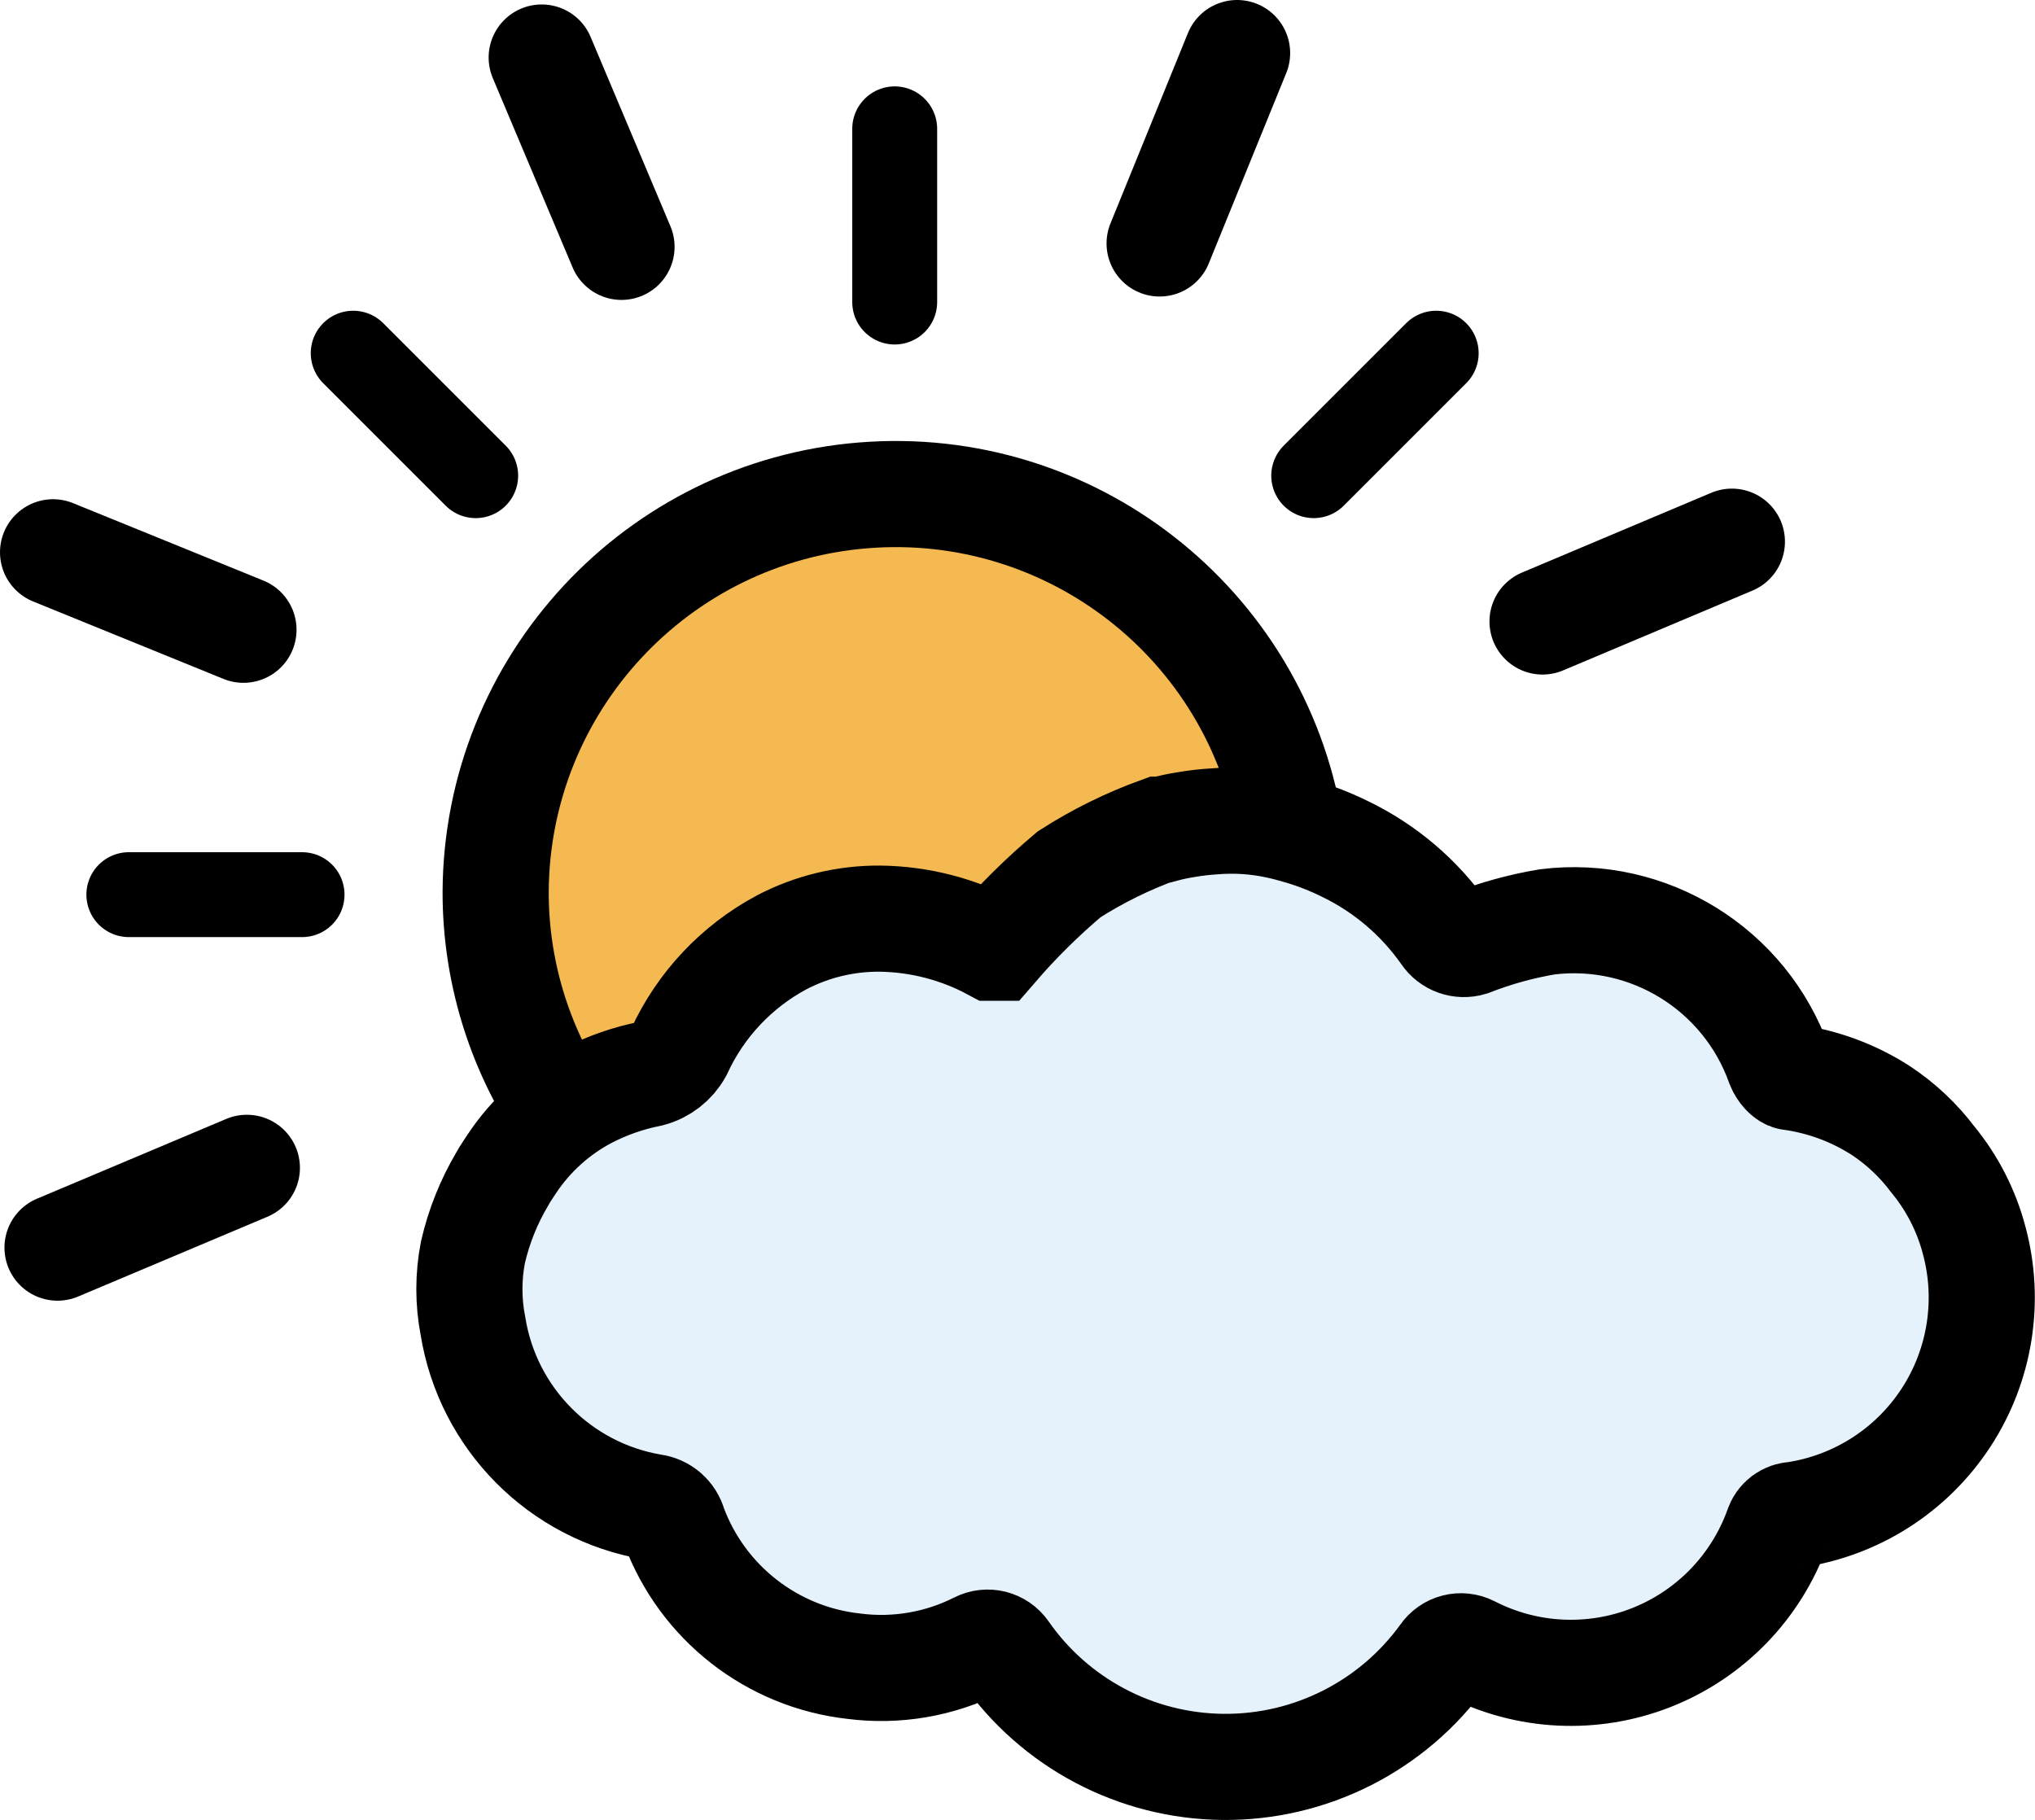
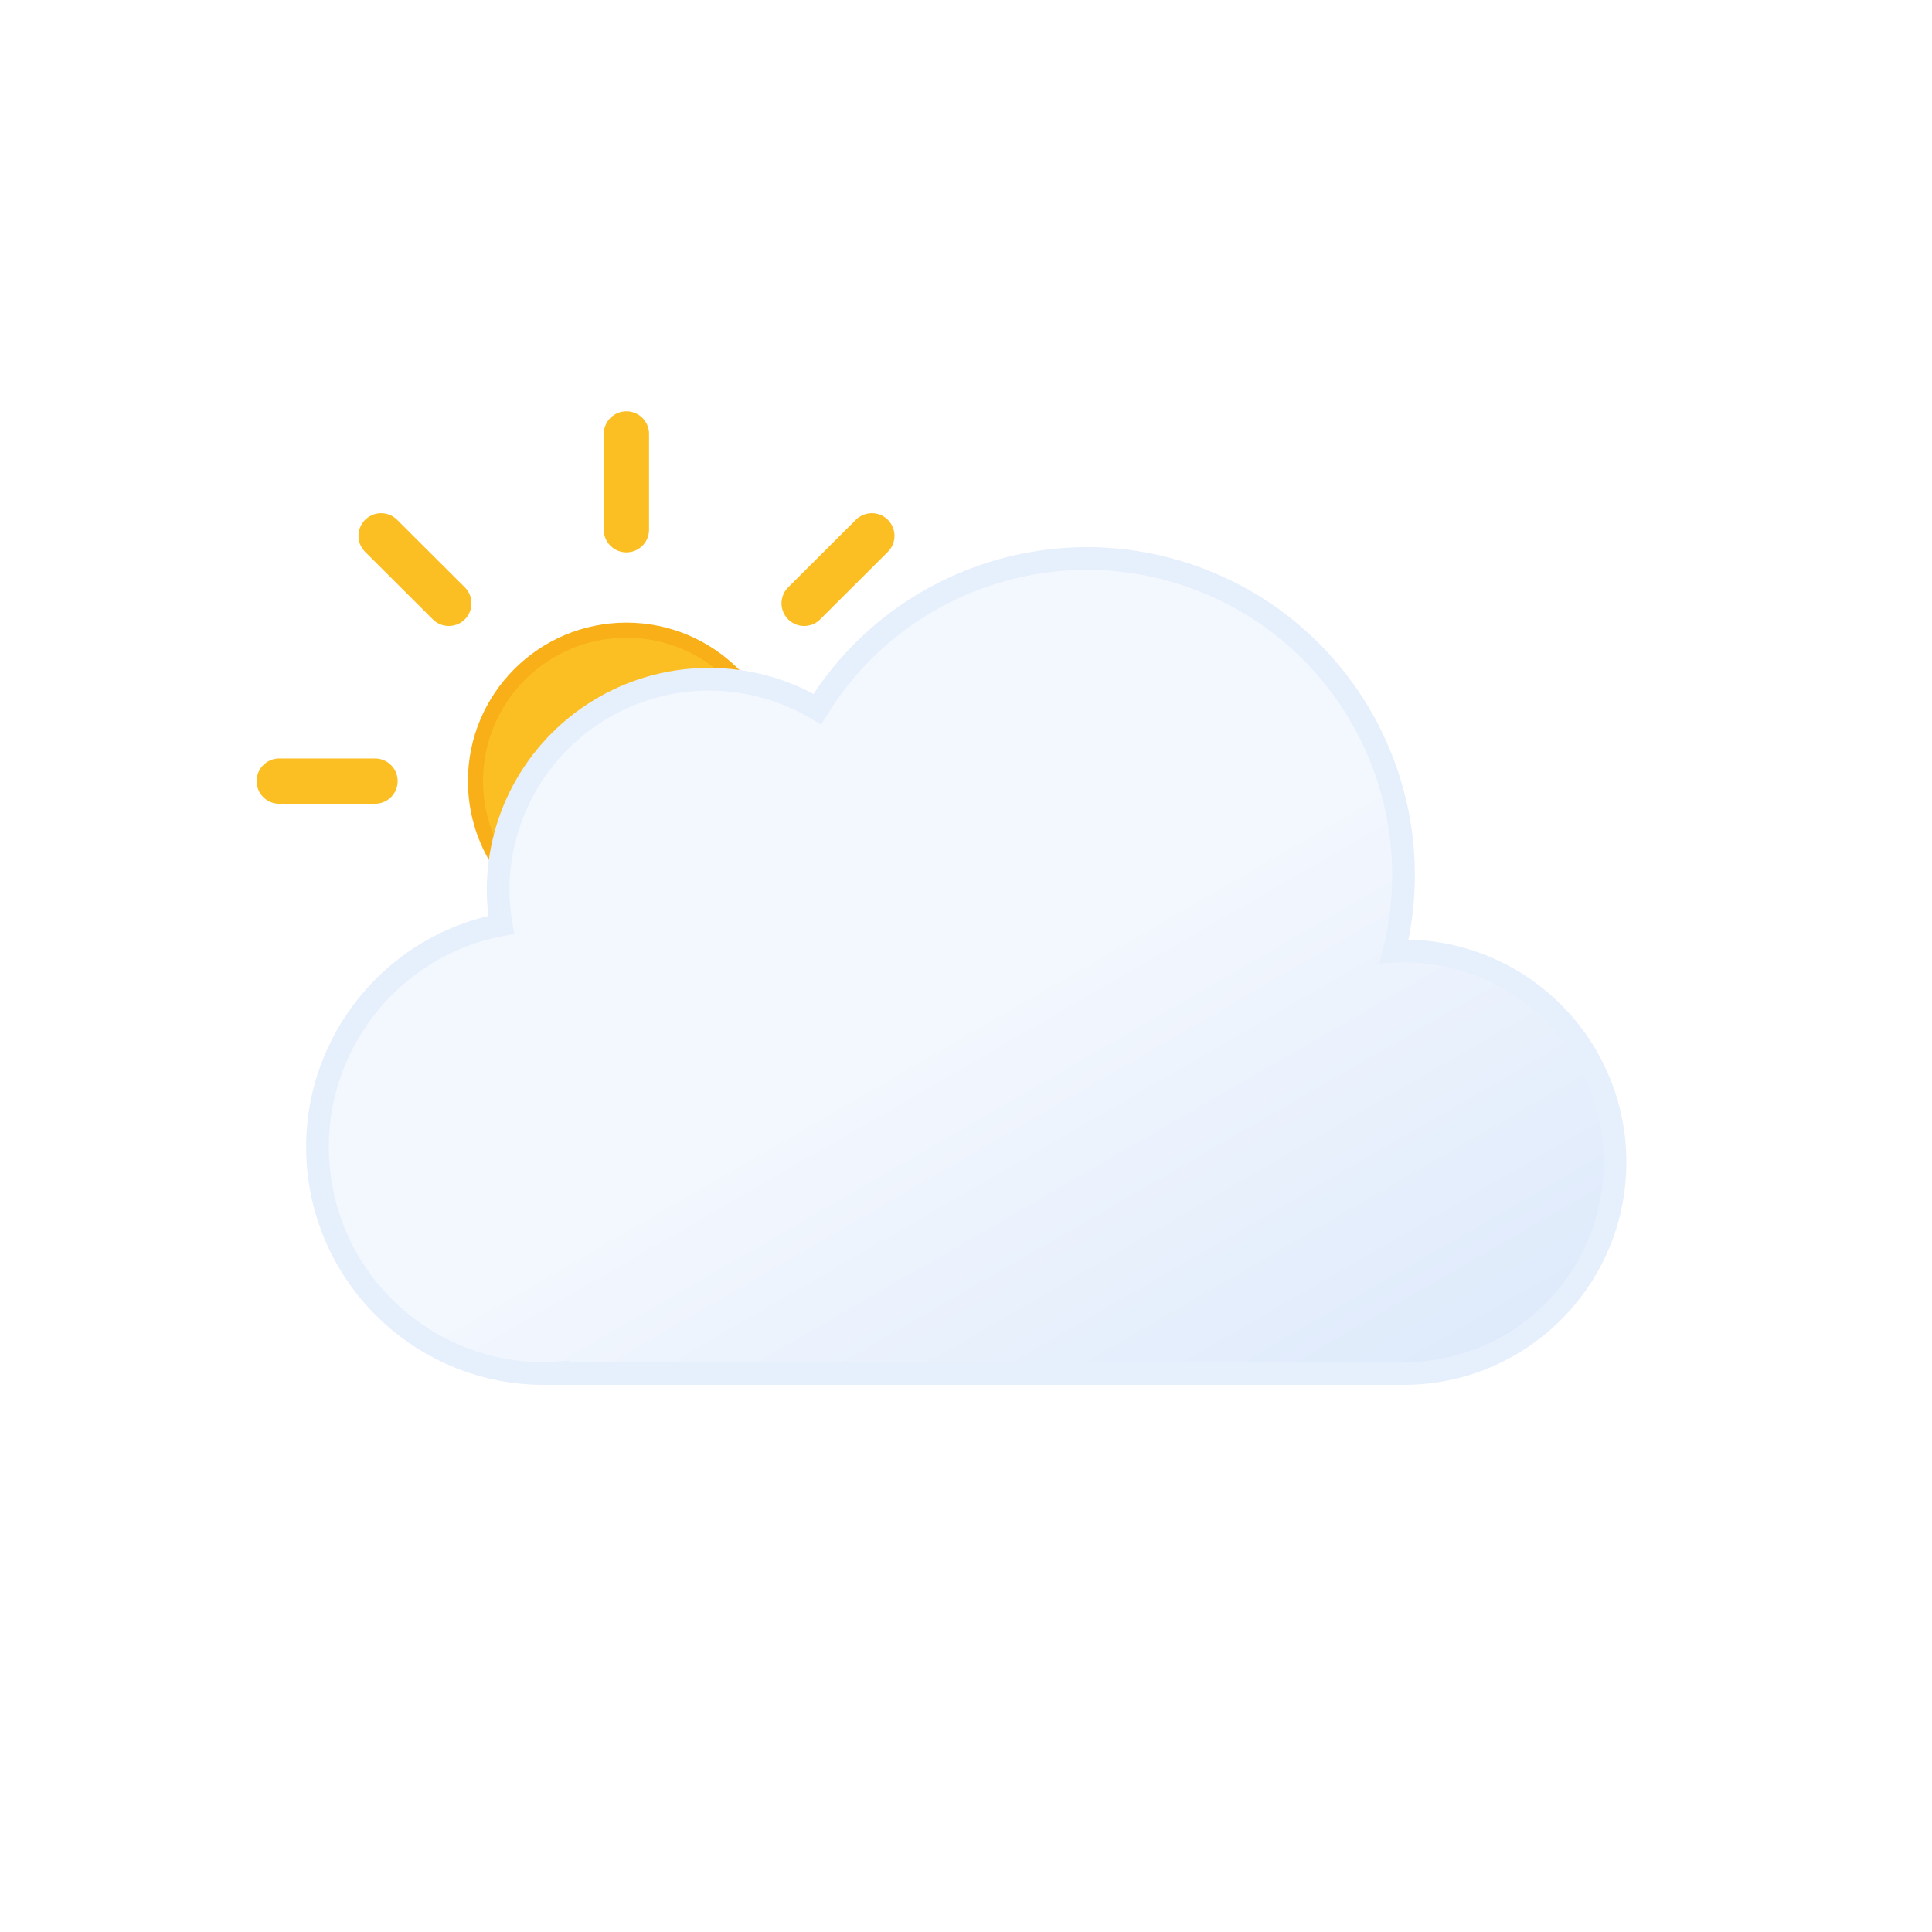
- <svg xmlns="http://www.w3.org/2000/svg" viewBox="0 0 95.87 85.74">
+ <svg xmlns="http://www.w3.org/2000/svg" xmlns:xlink="http://www.w3.org/1999/xlink" viewBox="0 0 512 512">
  <defs>
-     <style>.cls-1{fill:#f5b952;}.cls-2{fill:#e5f1fb;}.cls-3,.cls-4,.cls-5{fill:none;stroke:#000;stroke-miterlimit:10;}.cls-3,.cls-5{stroke-width:5px;}.cls-4,.cls-5{stroke-linecap:round;}.cls-4{stroke-width:4px;}</style>
+     <linearGradient id="a" x1="99.45" y1="30.68" x2="232.64" y2="261.37" gradientUnits="userSpaceOnUse">
+       <stop offset="0" stop-color="#f3f7fe" />
+       <stop offset="0.45" stop-color="#f3f7fe" />
+       <stop offset="1" stop-color="#deeafb" />
+     </linearGradient>
+     <linearGradient id="b" x1="78" y1="63.35" x2="118" y2="132.65" gradientUnits="userSpaceOnUse">
+       <stop offset="0" stop-color="#fbbf24" />
+       <stop offset="0.45" stop-color="#fbbf24" />
+       <stop offset="1" stop-color="#f59e0b" />
+     </linearGradient>
+     <symbol id="d" viewBox="0 0 196 196">
+       <circle cx="98" cy="98" r="40" stroke="#f8af18" stroke-miterlimit="10" stroke-width="4" fill="url(#b)" />
+       <path d="M98,31.38V6m0,184V164.62M145.11,50.89,163.05,33M33,163.05l17.94-17.94m0-94.22L33,33m130.1,130.1-17.94-17.94M6,98H31.38M190,98H164.62" fill="none" stroke="#fbbf24" stroke-linecap="round" stroke-miterlimit="10" stroke-width="12">
+         <animateTransform attributeName="transform" additive="sum" type="rotate" values="0 98 98; 45 98 98" dur="6s" repeatCount="indefinite" />
+       </path>
+     </symbol>
+     <symbol id="e" viewBox="0 0 350 222">
+       <path d="M291,107c-.85,0-1.68.09-2.53.13A83.9,83.9,0,0,0,135.6,42.92,55.91,55.91,0,0,0,51,91a56.56,56.56,0,0,0,.8,9.08A60,60,0,0,0,63,219c1.35,0,2.67-.11,4-.2v.2H291a56,56,0,0,0,0-112Z" stroke="#e6effc" stroke-miterlimit="10" stroke-width="6" fill="url(#a)" />
+     </symbol>
+     <symbol id="c" viewBox="0 0 363 258">
+       <use width="196" height="196" xlink:href="#d" />
+       <use width="350" height="222" transform="translate(13 36)" xlink:href="#e" />
+     </symbol>
  </defs>
-   <g id="Layer_2" data-name="Layer 2">
-     <g id="Layer_1-2" data-name="Layer 1">
-       <path class="cls-1" d="M59.92,37.6c-.07,1.53-11.49,2.68-23.87,8.17C26.6,50,23.24,53,23.24,42.66A18.73,18.73,0,0,1,42,23.94C52.31,23.94,60.31,29.3,59.92,37.6Z" />
-       <path class="cls-2" d="M93,58.42a10,10,0,0,0-1.94-3.79,9.9,9.9,0,0,0-2.47-2.32,10.51,10.51,0,0,0-4.21-1.56c-.21,0-.47-.33-.56-.56A10.27,10.27,0,0,0,72.9,43.43a18.22,18.22,0,0,0-3.62,1A1.08,1.08,0,0,1,68.07,44a12.23,12.23,0,0,0-4.7-4,13.15,13.15,0,0,0-2.09-.82c-.37-.11-.74-.21-1.12-.29a10.24,10.24,0,0,0-3-.19,12.17,12.17,0,0,0-1.22.14,10.62,10.62,0,0,0-1.18.25l-.13,0a21.36,21.36,0,0,0-4.26,2.1,30.81,30.81,0,0,0-3.5,3.46l-.1,0a11.55,11.55,0,0,0-5.29-1.37,9.84,9.84,0,0,0-4.66,1.12A11.06,11.06,0,0,0,32,49.52a2.22,2.22,0,0,1-1.38,1.07,11.2,11.2,0,0,0-2.89,1,9.68,9.68,0,0,0-3.63,3.26c-.14.22-.3.44-.43.68A12.12,12.12,0,0,0,22.28,59a9.1,9.1,0,0,0,0,3.47A10.31,10.31,0,0,0,30.74,71a1.18,1.18,0,0,1,1,.87,10.25,10.25,0,0,0,8.48,6.63,10.11,10.11,0,0,0,5.85-1,1,1,0,0,1,1.28.32A12.66,12.66,0,0,0,68,78a1,1,0,0,1,1.28-.33,10.34,10.34,0,0,0,14.46-5.71.84.84,0,0,1,.79-.59A10.35,10.35,0,0,0,93,58.42Z" />
-       <path class="cls-3" d="M93,58.42a10,10,0,0,0-1.94-3.79,9.9,9.9,0,0,0-2.47-2.32,10.51,10.51,0,0,0-4.21-1.56c-.21,0-.47-.33-.56-.56A10.27,10.27,0,0,0,72.9,43.43a18.22,18.22,0,0,0-3.62,1A1.08,1.08,0,0,1,68.07,44a12.23,12.23,0,0,0-4.7-4,13.15,13.15,0,0,0-2.09-.82c-.37-.11-.74-.21-1.12-.29a10.24,10.24,0,0,0-3-.19,12.17,12.17,0,0,0-1.22.14,10.62,10.62,0,0,0-1.18.25l-.13,0a21.36,21.36,0,0,0-4.26,2.1,30.81,30.81,0,0,0-3.5,3.46l-.1,0a11.55,11.55,0,0,0-5.29-1.37,9.84,9.84,0,0,0-4.66,1.12A11.06,11.06,0,0,0,32,49.52a2.22,2.22,0,0,1-1.38,1.07,11.2,11.2,0,0,0-2.89,1,9.68,9.68,0,0,0-3.63,3.26c-.14.22-.3.44-.43.68A12.12,12.12,0,0,0,22.28,59a9.1,9.1,0,0,0,0,3.47A10.31,10.31,0,0,0,30.74,71a1.18,1.18,0,0,1,1,.87,10.25,10.25,0,0,0,8.48,6.63,10.11,10.11,0,0,0,5.85-1,1,1,0,0,1,1.28.32A12.66,12.66,0,0,0,68,78a1,1,0,0,1,1.28-.33,10.34,10.34,0,0,0,14.46-5.71.84.84,0,0,1,.79-.59A10.35,10.35,0,0,0,93,58.42Z" />
-       <path class="cls-3" d="M60.77,39A18.84,18.84,0,0,0,23.35,42a18.65,18.65,0,0,0,3.09,10.32" />
-       <line class="cls-4" x1="42.15" y1="14.23" x2="42.15" y2="6.07" />
-       <line class="cls-4" x1="14.23" y1="42.15" x2="6.07" y2="42.15" />
-       <line class="cls-4" x1="22.41" y1="22.41" x2="16.64" y2="16.64" />
-       <line class="cls-4" x1="67.66" y1="16.64" x2="61.89" y2="22.41" />
-       <line class="cls-5" x1="54.63" y1="11.47" x2="58.28" y2="2.5" />
-       <line class="cls-5" x1="11.47" y1="29.67" x2="2.5" y2="26.02" />
-       <line class="cls-5" x1="29.28" y1="11.63" x2="25.52" y2="2.71" />
-       <line class="cls-5" x1="11.63" y1="55.02" x2="2.71" y2="58.78" />
-       <line class="cls-5" x1="81.59" y1="25.52" x2="72.67" y2="29.28" />
-     </g>
-   </g>
+   <use width="363" height="258" transform="translate(68 109)" xlink:href="#c" />
</svg>
